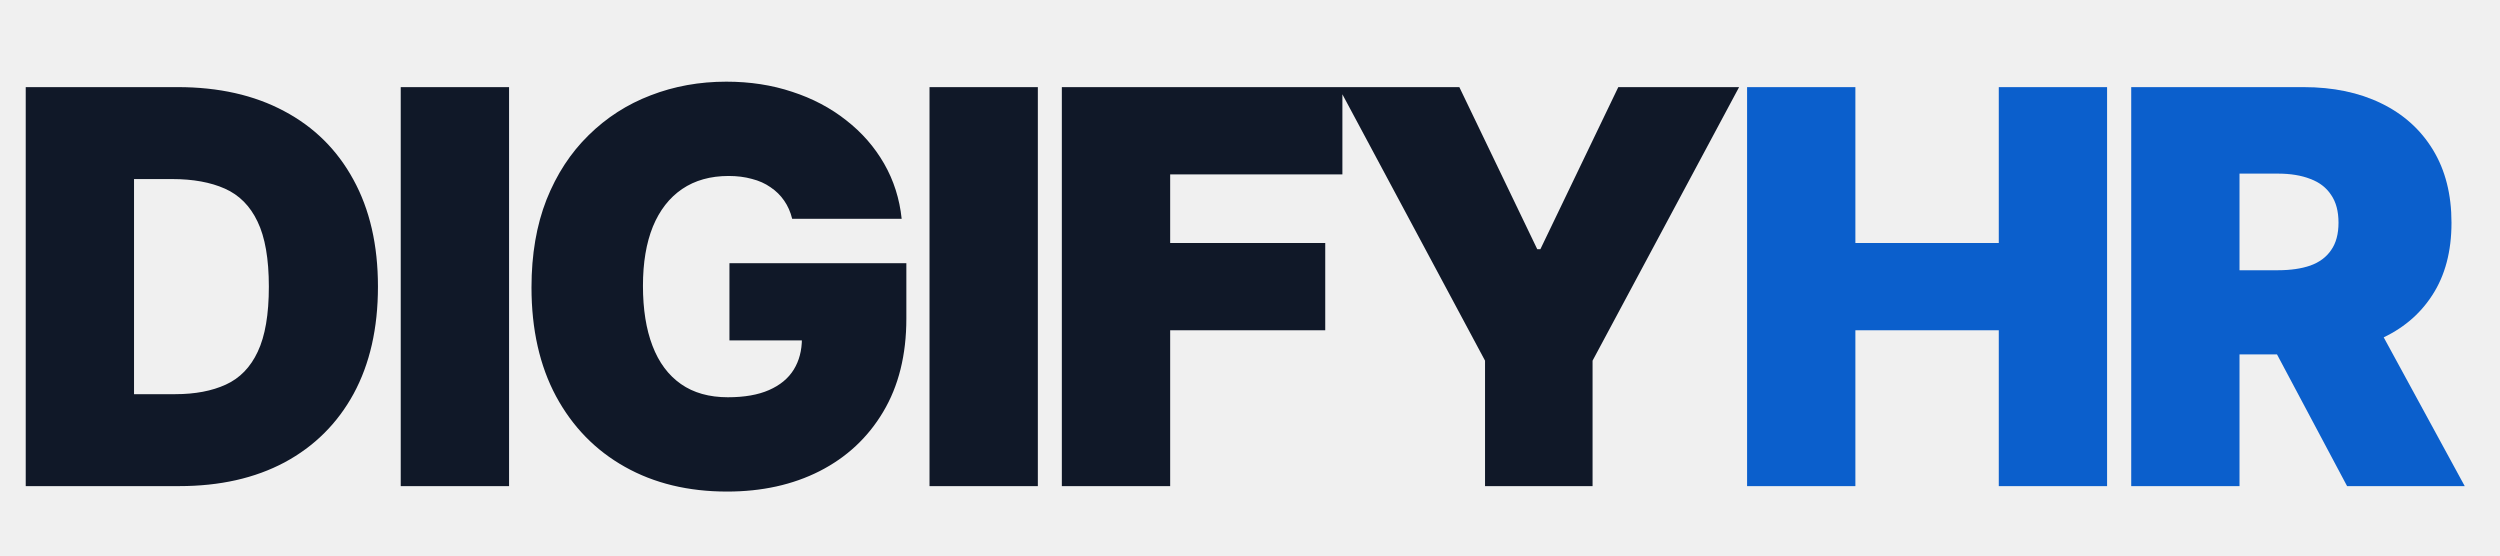
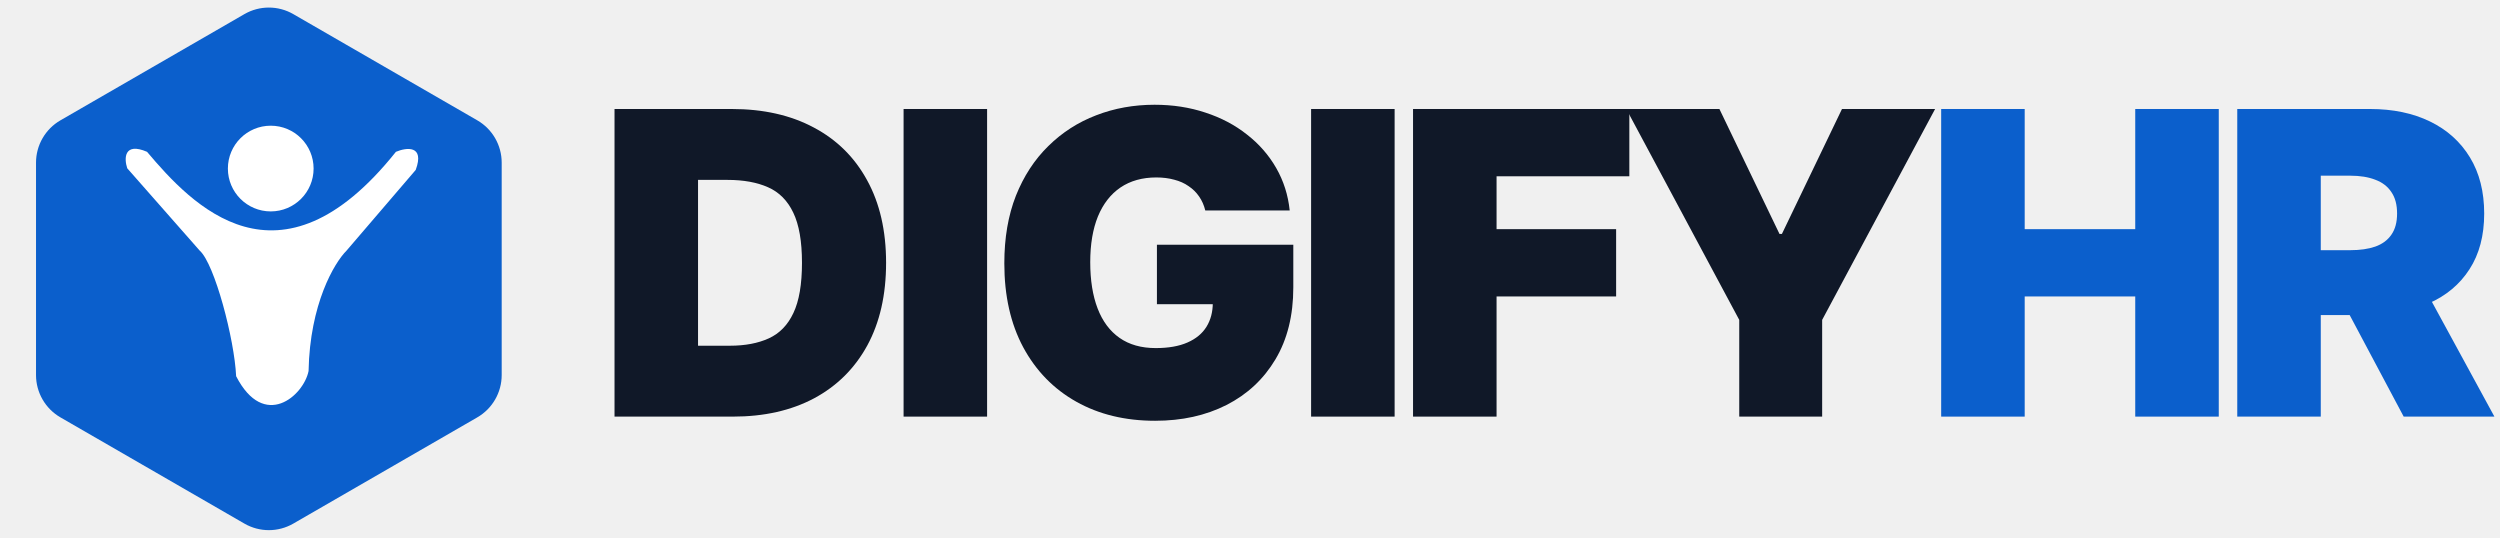
- <svg xmlns="http://www.w3.org/2000/svg" width="72" height="16" viewBox="0 0 72 16" fill="none">
-   <path d="M5.162 14H0.741V2.509H5.117C6.299 2.509 7.32 2.739 8.181 3.199C9.045 3.656 9.71 4.314 10.178 5.174C10.649 6.031 10.885 7.058 10.885 8.255C10.885 9.452 10.651 10.48 10.184 11.341C9.716 12.197 9.054 12.855 8.197 13.316C7.341 13.772 6.329 14 5.162 14ZM3.86 11.352H5.05C5.618 11.352 6.103 11.26 6.503 11.077C6.907 10.893 7.214 10.577 7.423 10.129C7.636 9.68 7.743 9.055 7.743 8.255C7.743 7.454 7.634 6.829 7.417 6.381C7.204 5.932 6.89 5.616 6.475 5.432C6.063 5.249 5.558 5.157 4.96 5.157H3.86V11.352ZM14.661 2.509V14H11.541V2.509H14.661ZM22.815 6.302C22.766 6.104 22.689 5.93 22.585 5.78C22.48 5.627 22.349 5.498 22.192 5.393C22.039 5.285 21.859 5.204 21.653 5.152C21.451 5.096 21.229 5.068 20.986 5.068C20.462 5.068 20.015 5.193 19.645 5.444C19.278 5.694 18.997 6.055 18.803 6.526C18.612 6.998 18.517 7.566 18.517 8.232C18.517 8.905 18.608 9.481 18.792 9.96C18.975 10.439 19.248 10.806 19.611 11.06C19.974 11.314 20.424 11.441 20.963 11.441C21.438 11.441 21.833 11.372 22.147 11.234C22.465 11.095 22.703 10.899 22.86 10.645C23.017 10.39 23.095 10.091 23.095 9.747L23.634 9.803H21.008V7.581H26.103V9.175C26.103 10.222 25.88 11.118 25.435 11.862C24.994 12.603 24.384 13.171 23.606 13.568C22.832 13.961 21.943 14.157 20.941 14.157C19.822 14.157 18.84 13.92 17.995 13.444C17.15 12.97 16.489 12.292 16.014 11.413C15.543 10.534 15.307 9.489 15.307 8.277C15.307 7.327 15.451 6.485 15.739 5.752C16.031 5.019 16.435 4.4 16.951 3.895C17.468 3.386 18.064 3.003 18.741 2.745C19.418 2.483 20.144 2.352 20.918 2.352C21.599 2.352 22.231 2.449 22.815 2.644C23.402 2.835 23.92 3.108 24.369 3.463C24.822 3.815 25.186 4.232 25.463 4.714C25.74 5.197 25.908 5.726 25.968 6.302H22.815ZM29.89 2.509V14H26.77V2.509H29.89ZM30.581 14V2.509H38.661V5.023H33.701V6.998H38.167V9.511H33.701V14H30.581ZM38.55 2.509H42.029L44.273 7.177H44.363L46.607 2.509H50.086L45.866 10.387V14H42.769V10.387L38.55 2.509Z" fill="#101828" />
-   <path d="M50.316 14V2.509H53.435V6.998H57.565V2.509H60.684V14H57.565V9.511H53.435V14H50.316ZM61.379 14V2.509H66.339C67.192 2.509 67.938 2.664 68.577 2.975C69.217 3.285 69.715 3.732 70.07 4.316C70.425 4.899 70.603 5.599 70.603 6.414C70.603 7.237 70.42 7.931 70.053 8.496C69.69 9.061 69.18 9.487 68.521 9.775C67.867 10.063 67.102 10.207 66.226 10.207H63.264V7.783H65.598C65.965 7.783 66.277 7.738 66.535 7.649C66.797 7.555 66.997 7.407 67.135 7.205C67.278 7.003 67.349 6.74 67.349 6.414C67.349 6.085 67.278 5.818 67.135 5.612C66.997 5.402 66.797 5.249 66.535 5.152C66.277 5.051 65.965 5 65.598 5H64.498V14H61.379ZM68.112 8.726L70.984 14H67.596L64.79 8.726H68.112Z" fill="#0B5FCC" />
+ <svg xmlns="http://www.w3.org/2000/svg" width="358" height="77" viewBox="0 0 358 77" fill="none">
+   <path d="M320.376 59.659V15.608H339.39C342.659 15.608 345.52 16.203 347.972 17.394C350.424 18.584 352.331 20.297 353.693 22.534C355.056 24.771 355.737 27.453 355.737 30.579C355.737 33.733 355.034 36.393 353.629 38.559C352.238 40.724 350.281 42.358 347.757 43.463C345.248 44.567 342.315 45.119 338.96 45.119H327.603V35.827H336.551C337.956 35.827 339.153 35.655 340.143 35.311C341.147 34.952 341.914 34.386 342.444 33.611C342.989 32.837 343.262 31.826 343.262 30.579C343.262 29.317 342.989 28.291 342.444 27.503C341.914 26.7 341.147 26.112 340.143 25.739C339.153 25.352 337.956 25.158 336.551 25.158H332.335V59.659H320.376ZM346.187 39.44L357.199 59.659H344.208L333.453 39.44H346.187Z" fill="#0B5FCC" />
+   <path d="M277.977 59.659V15.608H289.936V32.816H305.767V15.608H317.726V59.659H305.767V42.452H289.936V59.659H277.977Z" fill="#0B5FCC" />
+   <path d="M232.885 15.608H246.22L254.824 33.504H255.168L263.772 15.608H277.107L260.933 45.807V59.659H249.06V45.807L232.885 15.608Z" fill="#101828" />
+   <path d="M202.348 59.659V15.608H233.321V25.244H214.307V32.816H231.429V42.452H214.307V59.659H202.348Z" fill="#101828" />
+   <path d="M199.709 15.608V59.659H187.75V15.608H199.709Z" fill="#101828" />
+   <path d="M172.598 30.142C172.411 29.382 172.118 28.716 171.716 28.142C171.315 27.554 170.813 27.059 170.21 26.658C169.622 26.242 168.934 25.934 168.146 25.733C167.371 25.518 166.518 25.41 165.586 25.41C163.578 25.41 161.865 25.891 160.445 26.852C159.04 27.812 157.965 29.196 157.219 31.003C156.488 32.809 156.122 34.989 156.122 37.541C156.122 40.123 156.473 42.331 157.176 44.166C157.879 46.002 158.925 47.407 160.316 48.382C161.707 49.357 163.435 49.845 165.5 49.845C167.321 49.845 168.834 49.579 170.038 49.049C171.257 48.518 172.168 47.765 172.77 46.79C173.372 45.815 173.673 44.668 173.673 43.349L175.738 43.564H165.672V35.046H185.202V41.155C185.202 45.17 184.349 48.604 182.643 51.458C180.951 54.297 178.613 56.477 175.631 57.996C172.662 59.502 169.257 60.255 165.414 60.255C161.126 60.255 157.362 59.344 154.122 57.523C150.881 55.702 148.35 53.107 146.529 49.737C144.722 46.367 143.819 42.359 143.819 37.714C143.819 34.071 144.371 30.845 145.475 28.035C146.594 25.224 148.142 22.851 150.121 20.915C152.1 18.965 154.387 17.495 156.982 16.506C159.578 15.502 162.36 15 165.328 15C167.938 15 170.361 15.373 172.598 16.119C174.849 16.85 176.835 17.896 178.556 19.259C180.291 20.607 181.689 22.206 182.75 24.055C183.811 25.905 184.457 27.934 184.686 30.142H172.598Z" fill="#101828" />
+   <path d="M141.352 15.608V59.659H129.393V15.608H141.352Z" fill="#101828" />
+   <path d="M104.949 59.659H88V15.608H104.777C109.308 15.608 113.223 16.49 116.521 18.254C119.833 20.003 122.386 22.527 124.178 25.825C125.985 29.109 126.888 33.045 126.888 37.634C126.888 42.222 125.992 46.166 124.2 49.464C122.407 52.747 119.869 55.271 116.585 57.035C113.302 58.784 109.423 59.659 104.949 59.659ZM99.959 49.507H104.519C106.699 49.507 108.555 49.155 110.09 48.453C111.638 47.75 112.814 46.538 113.617 44.818C114.435 43.097 114.843 40.702 114.843 37.634C114.843 34.565 114.427 32.17 113.596 30.45C112.778 28.729 111.574 27.517 109.982 26.815C108.405 26.112 106.469 25.761 104.175 25.761H99.959V49.507Z" fill="#101828" />
+   <path d="M35 2.021C37.166 0.77 39.834 0.77 42 2.021L68.342 17.229C70.508 18.48 71.842 20.791 71.842 23.291V53.709C71.842 56.209 70.508 58.52 68.342 59.771L42 74.979C39.834 76.23 37.166 76.23 35 74.979L8.658 59.771C6.492 58.52 5.158 56.209 5.158 53.709V23.291C5.158 20.791 6.492 18.48 8.658 17.229L35 2.021Z" fill="#0B5FCC" />
+   <path d="M56.696 21.739C39.938 42.744 27.429 29.292 21.056 21.739C17.751 20.324 17.751 22.683 18.223 24.1L28.609 35.901C30.733 37.789 33.578 48.603 33.814 53.874C37.826 61.663 43.478 56.672 44.187 53.131C44.375 43.501 47.884 37.632 49.615 35.901L59.529 24.335C60.85 20.747 58.191 21.109 56.696 21.739Z" fill="white" />
+   <circle cx="38.77" cy="24.137" r="6.137" fill="white" />
</svg>
